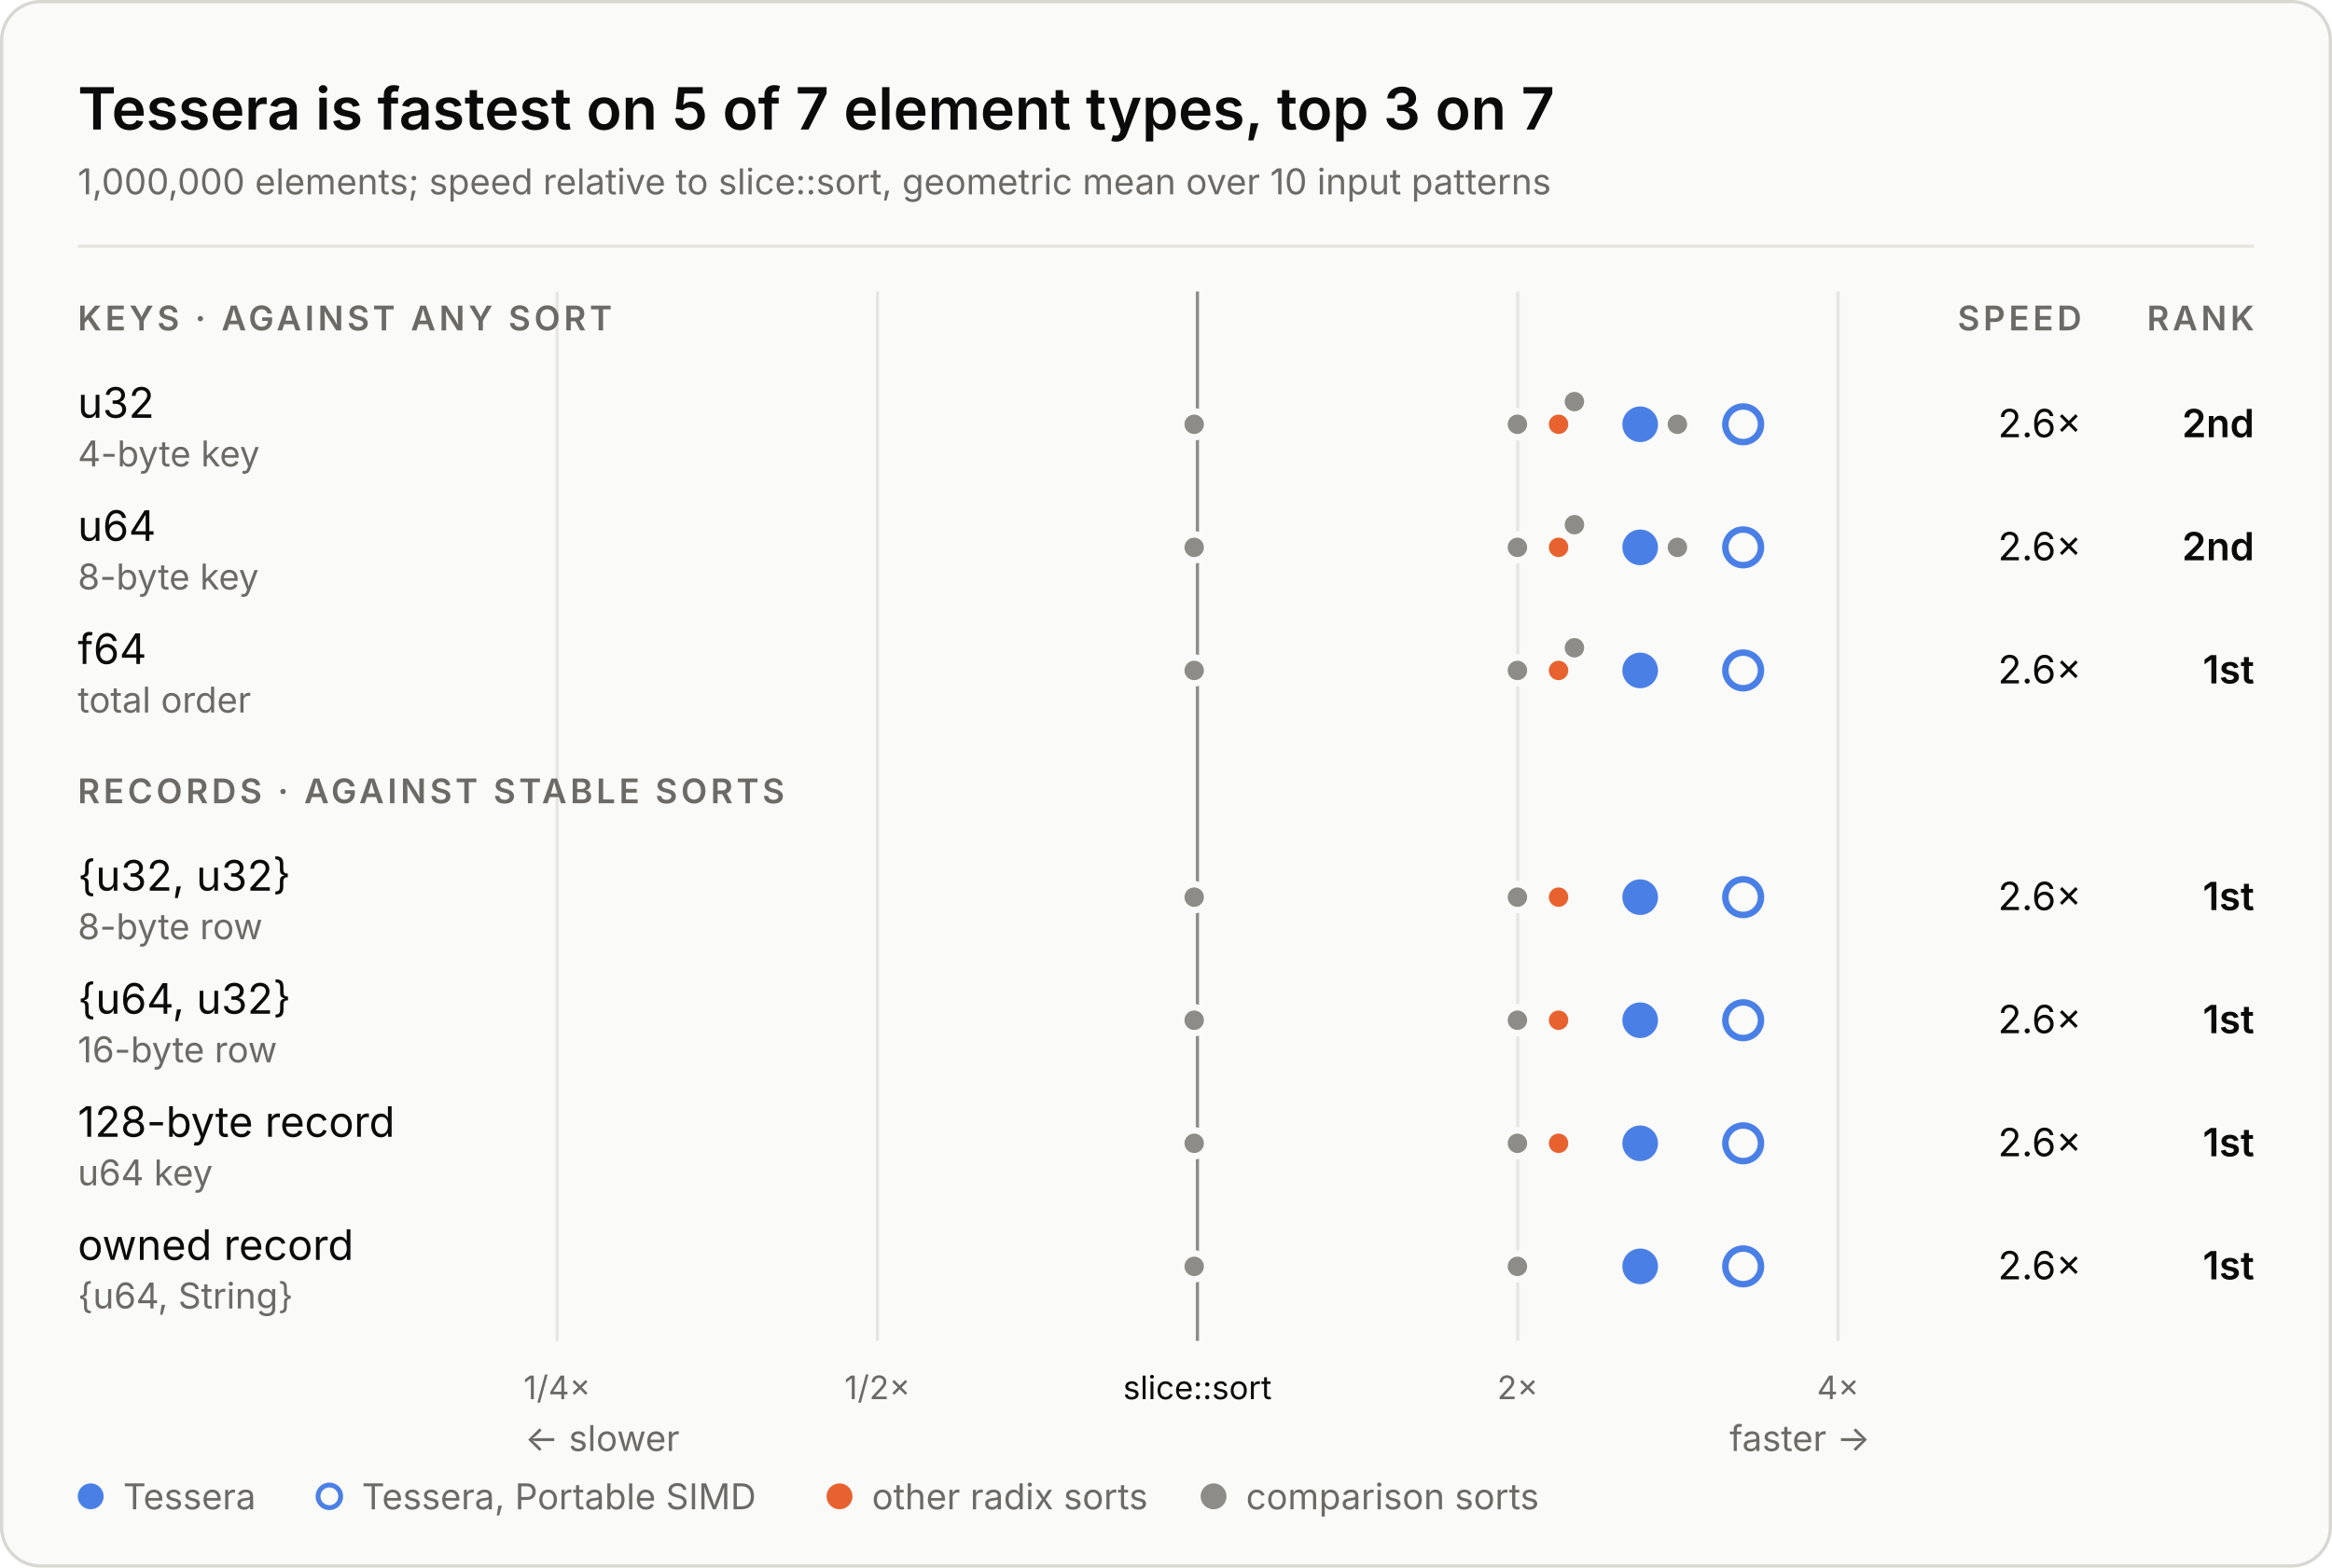
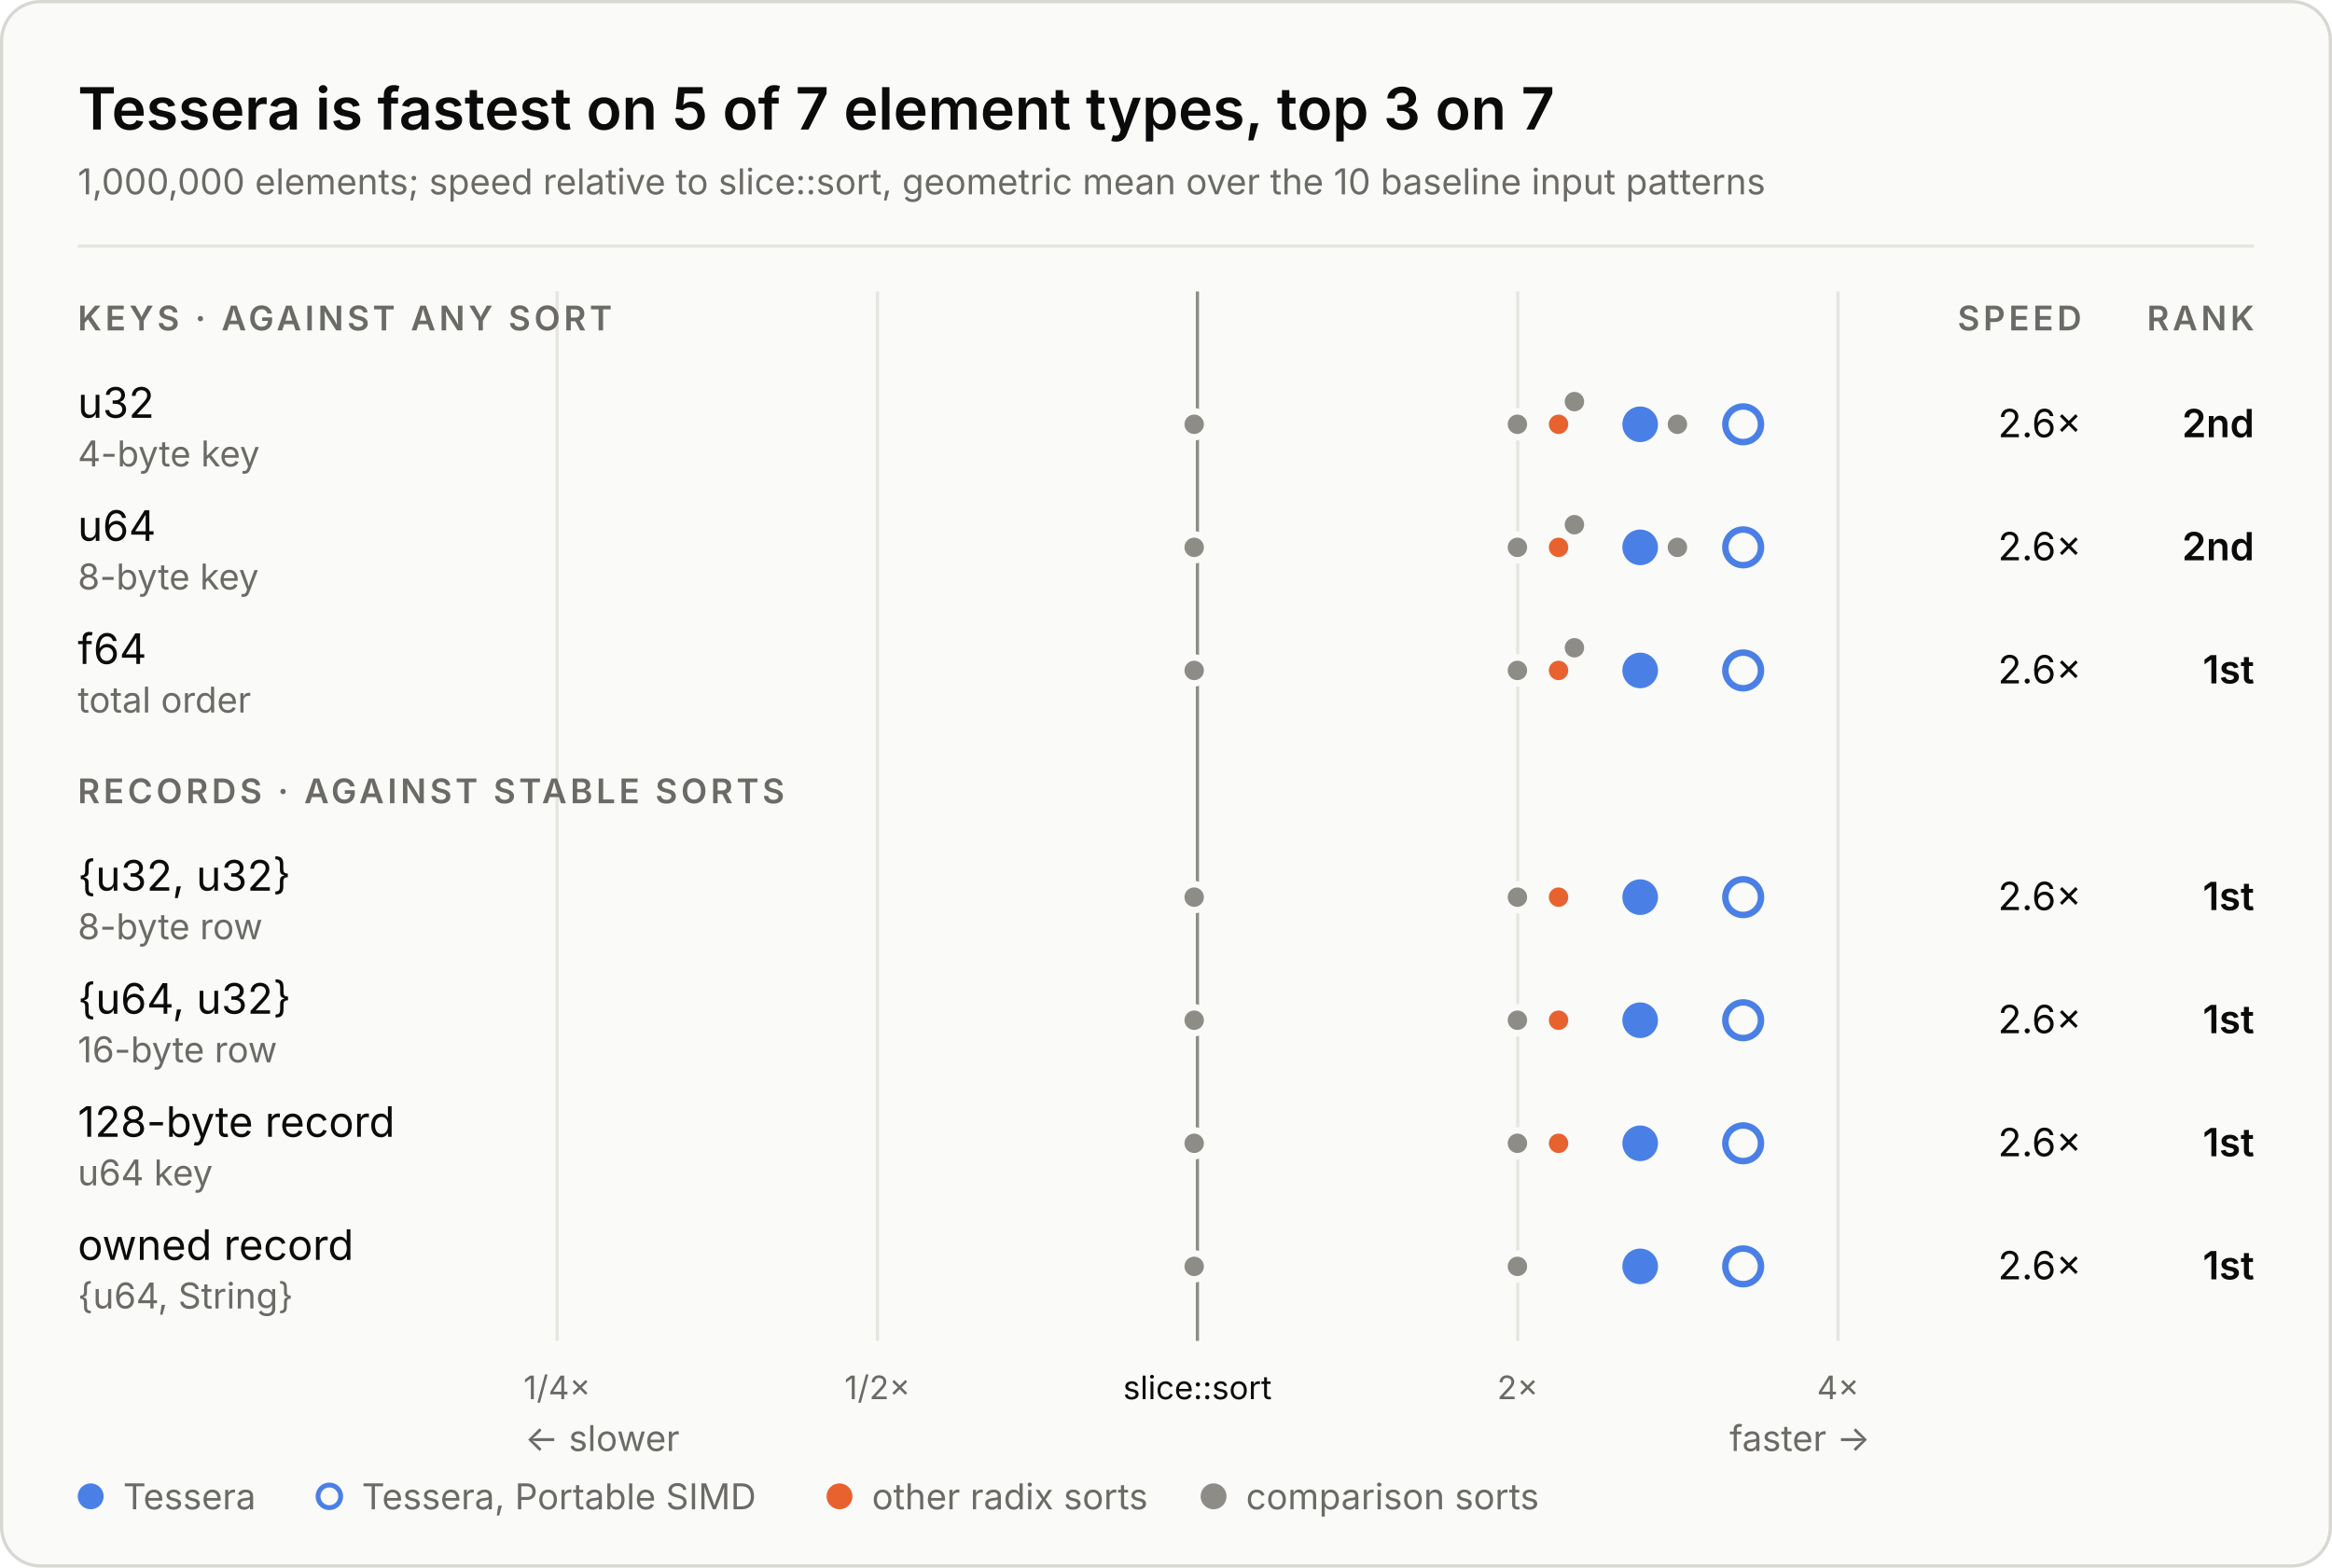
<svg xmlns="http://www.w3.org/2000/svg" viewBox="0 0 720 484" width="720" height="484" role="img" aria-labelledby="t d">
  <style>
  .panel { fill: #fafaf8; stroke: #d8d7d2; } .ring { stroke: #fafaf8; }
  .ink { fill: #0b0b0b; } .muted { fill: #6b6a66; } .rule { stroke: #e6e5e0; } .axis { stroke: #8d8c86; }
  .tag { fill: none; stroke: #c9c8c2; }
  .slower { fill: #e8622f; } .faster { fill: #4a80e6; }
  .stem-slower { stroke: #e8622f; } .stem-faster { stroke: #4a80e6; }
  .within { fill: #fafaf8; stroke: #8d8c86; }
  text { font-family: Inter, -apple-system, BlinkMacSystemFont, "Segoe UI", Helvetica, Arial, sans-serif; font-size: 13px; font-feature-settings: "tnum", "cv11"; }
  .val { font-size: 12px; } .sub { font-size: 11px; } .tiny { font-size: 10px; } .strong { font-weight: 600; }
  .hero { font-size: 28px; font-weight: 600; letter-spacing: -0.6px; font-feature-settings: "pnum"; }
  .stat { font-size: 18px; font-weight: 600; }
  .caps { font-size: 10.5px; font-weight: 600; letter-spacing: 1.1px; }
  @media (prefers-color-scheme: dark) {
    .panel { fill: #1e1e1d; stroke: #3a3a37; } .ring { stroke: #1e1e1d; }
    .ink { fill: #e8e7e3; } .muted { fill: #a3a29b; } .rule { stroke: #30302e; } .axis { stroke: #6f6e69; }
    .tag { stroke: #4a4a46; }
    .within { fill: #1e1e1d; stroke: #6f6e69; }
  }
</style>
  <style>
  .tessera { fill: #4a80e6; } .radix { fill: #e8622f; } .comparison { fill: #8d8c86; }
  .edge-tessera { stroke: #4a80e6; } .edge-radix { stroke: #e8622f; } .edge-comparison { stroke: #8d8c86; }
</style>
  <rect class="panel" x="0.5" y="0.5" width="719" height="483" rx="12" />
  <text class="ink stat" x="24.0" y="40.0">Tessera is fastest on 5 of 7 element types, top 3 on 7</text>
-   <text class="muted sub" x="24.0" y="60.0">1,000,000 elements; speed relative to slice::sort, geometric mean over 10 input patterns</text>
+   <text class="muted sub" x="24.0" y="60.0">1,000,000 elements; speed relative to slice::sort, geometric mean over the 10 baseline input patterns</text>
  <line class="rule" x1="24" x2="696" y1="76" y2="76" stroke-width="1" />
  <line class="axis" x1="369.7" x2="369.7" y1="90" y2="414" stroke-width="1" />
  <text class="ink tiny" x="369.7" y="432.0" text-anchor="middle">slice::sort</text>
  <line class="rule" x1="468.6" x2="468.6" y1="90" y2="414" stroke-width="1" />
  <text class="muted tiny" x="468.6" y="432.0" text-anchor="middle">2×</text>
  <line class="rule" x1="270.9" x2="270.9" y1="90" y2="414" stroke-width="1" />
  <text class="muted tiny" x="270.9" y="432.0" text-anchor="middle">1/2×</text>
  <line class="rule" x1="567.5" x2="567.5" y1="90" y2="414" stroke-width="1" />
  <text class="muted tiny" x="567.5" y="432.0" text-anchor="middle">4×</text>
  <line class="rule" x1="172.0" x2="172.0" y1="90" y2="414" stroke-width="1" />
  <text class="muted tiny" x="172.0" y="432.0" text-anchor="middle">1/4×</text>
  <text class="muted sub" x="162.0" y="448.0">← slower</text>
  <text class="muted sub" x="577.5" y="448.0" text-anchor="end">faster →</text>
  <text class="caps muted" x="642.7" y="102.0" text-anchor="end">SPEED</text>
  <text class="caps muted" x="696.0" y="102.0" text-anchor="end">RANK</text>
  <text class="caps muted" x="24.0" y="102.0">KEYS · AGAINST ANY SORT</text>
  <text class="ink" x="24.0" y="129.0">u32</text>
  <text class="muted sub" x="24.0" y="144.0">4-byte key</text>
  <circle class="comparison ring" cx="368.7" cy="131" r="4" stroke-width="2" />
  <circle class="comparison ring" cx="468.5" cy="131" r="4" stroke-width="2" />
  <circle class="comparison ring" cx="486.1" cy="124" r="4" stroke-width="2" />
  <circle class="comparison ring" cx="517.9" cy="131" r="4" stroke-width="2" />
  <circle class="radix ring" cx="481.2" cy="131" r="4" stroke-width="2" />
  <circle class="tessera ring" cx="506.4" cy="131" r="6.5" stroke-width="2" />
  <circle class="ring" cx="538.2" cy="131" r="5.5" fill="none" stroke-width="4" />
  <circle class="edge-tessera" cx="538.2" cy="131" r="5.5" fill="none" stroke-width="2" />
  <text class="val ink" x="642.7" y="135.0" text-anchor="end">2.6×</text>
  <text class="val ink strong" x="696.0" y="135.0" text-anchor="end">2nd</text>
  <text class="ink" x="24.0" y="167.0">u64</text>
  <text class="muted sub" x="24.0" y="182.0">8-byte key</text>
  <circle class="comparison ring" cx="368.7" cy="169" r="4" stroke-width="2" />
  <circle class="comparison ring" cx="468.5" cy="169" r="4" stroke-width="2" />
  <circle class="comparison ring" cx="486.1" cy="162" r="4" stroke-width="2" />
  <circle class="comparison ring" cx="517.9" cy="169" r="4" stroke-width="2" />
  <circle class="radix ring" cx="481.2" cy="169" r="4" stroke-width="2" />
  <circle class="tessera ring" cx="506.4" cy="169" r="6.5" stroke-width="2" />
  <circle class="ring" cx="538.2" cy="169" r="5.5" fill="none" stroke-width="4" />
  <circle class="edge-tessera" cx="538.2" cy="169" r="5.5" fill="none" stroke-width="2" />
  <text class="val ink" x="642.7" y="173.0" text-anchor="end">2.6×</text>
  <text class="val ink strong" x="696.0" y="173.0" text-anchor="end">2nd</text>
  <text class="ink" x="24.0" y="205.0">f64</text>
  <text class="muted sub" x="24.0" y="220.0">total order</text>
  <circle class="comparison ring" cx="368.7" cy="207" r="4" stroke-width="2" />
  <circle class="comparison ring" cx="468.5" cy="207" r="4" stroke-width="2" />
  <circle class="comparison ring" cx="486.1" cy="200" r="4" stroke-width="2" />
  <circle class="radix ring" cx="481.2" cy="207" r="4" stroke-width="2" />
  <circle class="tessera ring" cx="506.4" cy="207" r="6.5" stroke-width="2" />
  <circle class="ring" cx="538.2" cy="207" r="5.5" fill="none" stroke-width="4" />
  <circle class="edge-tessera" cx="538.2" cy="207" r="5.5" fill="none" stroke-width="2" />
  <text class="val ink" x="642.7" y="211.0" text-anchor="end">2.6×</text>
  <text class="val ink strong" x="696.0" y="211.0" text-anchor="end">1st</text>
  <text class="caps muted" x="24.0" y="248.0">RECORDS · AGAINST STABLE SORTS</text>
  <text class="ink" x="24.0" y="275.0">{u32, u32}</text>
  <text class="muted sub" x="24.0" y="290.0">8-byte row</text>
  <circle class="comparison ring" cx="368.7" cy="277" r="4" stroke-width="2" />
  <circle class="comparison ring" cx="468.5" cy="277" r="4" stroke-width="2" />
  <circle class="radix ring" cx="481.2" cy="277" r="4" stroke-width="2" />
  <circle class="tessera ring" cx="506.4" cy="277" r="6.5" stroke-width="2" />
  <circle class="ring" cx="538.2" cy="277" r="5.5" fill="none" stroke-width="4" />
  <circle class="edge-tessera" cx="538.2" cy="277" r="5.5" fill="none" stroke-width="2" />
  <text class="val ink" x="642.7" y="281.0" text-anchor="end">2.6×</text>
  <text class="val ink strong" x="696.0" y="281.0" text-anchor="end">1st</text>
  <text class="ink" x="24.0" y="313.0">{u64, u32}</text>
  <text class="muted sub" x="24.0" y="328.0">16-byte row</text>
  <circle class="comparison ring" cx="368.7" cy="315" r="4" stroke-width="2" />
  <circle class="comparison ring" cx="468.5" cy="315" r="4" stroke-width="2" />
  <circle class="radix ring" cx="481.2" cy="315" r="4" stroke-width="2" />
  <circle class="tessera ring" cx="506.4" cy="315" r="6.5" stroke-width="2" />
  <circle class="ring" cx="538.2" cy="315" r="5.5" fill="none" stroke-width="4" />
  <circle class="edge-tessera" cx="538.2" cy="315" r="5.5" fill="none" stroke-width="2" />
  <text class="val ink" x="642.7" y="319.0" text-anchor="end">2.6×</text>
  <text class="val ink strong" x="696.0" y="319.0" text-anchor="end">1st</text>
  <text class="ink" x="24.0" y="351.0">128-byte record</text>
  <text class="muted sub" x="24.0" y="366.0">u64 key</text>
  <circle class="comparison ring" cx="368.7" cy="353" r="4" stroke-width="2" />
  <circle class="comparison ring" cx="468.5" cy="353" r="4" stroke-width="2" />
  <circle class="radix ring" cx="481.2" cy="353" r="4" stroke-width="2" />
  <circle class="tessera ring" cx="506.4" cy="353" r="6.5" stroke-width="2" />
  <circle class="ring" cx="538.2" cy="353" r="5.5" fill="none" stroke-width="4" />
  <circle class="edge-tessera" cx="538.2" cy="353" r="5.5" fill="none" stroke-width="2" />
  <text class="val ink" x="642.7" y="357.0" text-anchor="end">2.6×</text>
  <text class="val ink strong" x="696.0" y="357.0" text-anchor="end">1st</text>
  <text class="ink" x="24.0" y="389.0">owned record</text>
  <text class="muted sub" x="24.0" y="404.0">{u64, String}</text>
  <circle class="comparison ring" cx="368.7" cy="391" r="4" stroke-width="2" />
  <circle class="comparison ring" cx="468.5" cy="391" r="4" stroke-width="2" />
  <circle class="tessera ring" cx="506.4" cy="391" r="6.5" stroke-width="2" />
  <circle class="ring" cx="538.2" cy="391" r="5.5" fill="none" stroke-width="4" />
  <circle class="edge-tessera" cx="538.2" cy="391" r="5.5" fill="none" stroke-width="2" />
  <text class="val ink" x="642.7" y="395.0" text-anchor="end">2.6×</text>
  <text class="val ink strong" x="696.0" y="395.0" text-anchor="end">1st</text>
  <circle class="tessera" cx="28" cy="462" r="4" />
  <text class="muted sub" x="38.0" y="466.0">Tessera</text>
  <circle class="within edge-tessera" cx="101.69" cy="462" r="3.5" stroke-width="1.5" />
  <text class="muted sub" x="111.7" y="466.0">Tessera, Portable SIMD</text>
  <circle class="radix" cx="259.2" cy="462" r="4" />
  <text class="muted sub" x="269.2" y="466.0">other radix sorts</text>
  <circle class="comparison" cx="374.69" cy="462" r="4" />
  <text class="muted sub" x="384.7" y="466.0">comparison sorts</text>
</svg>
